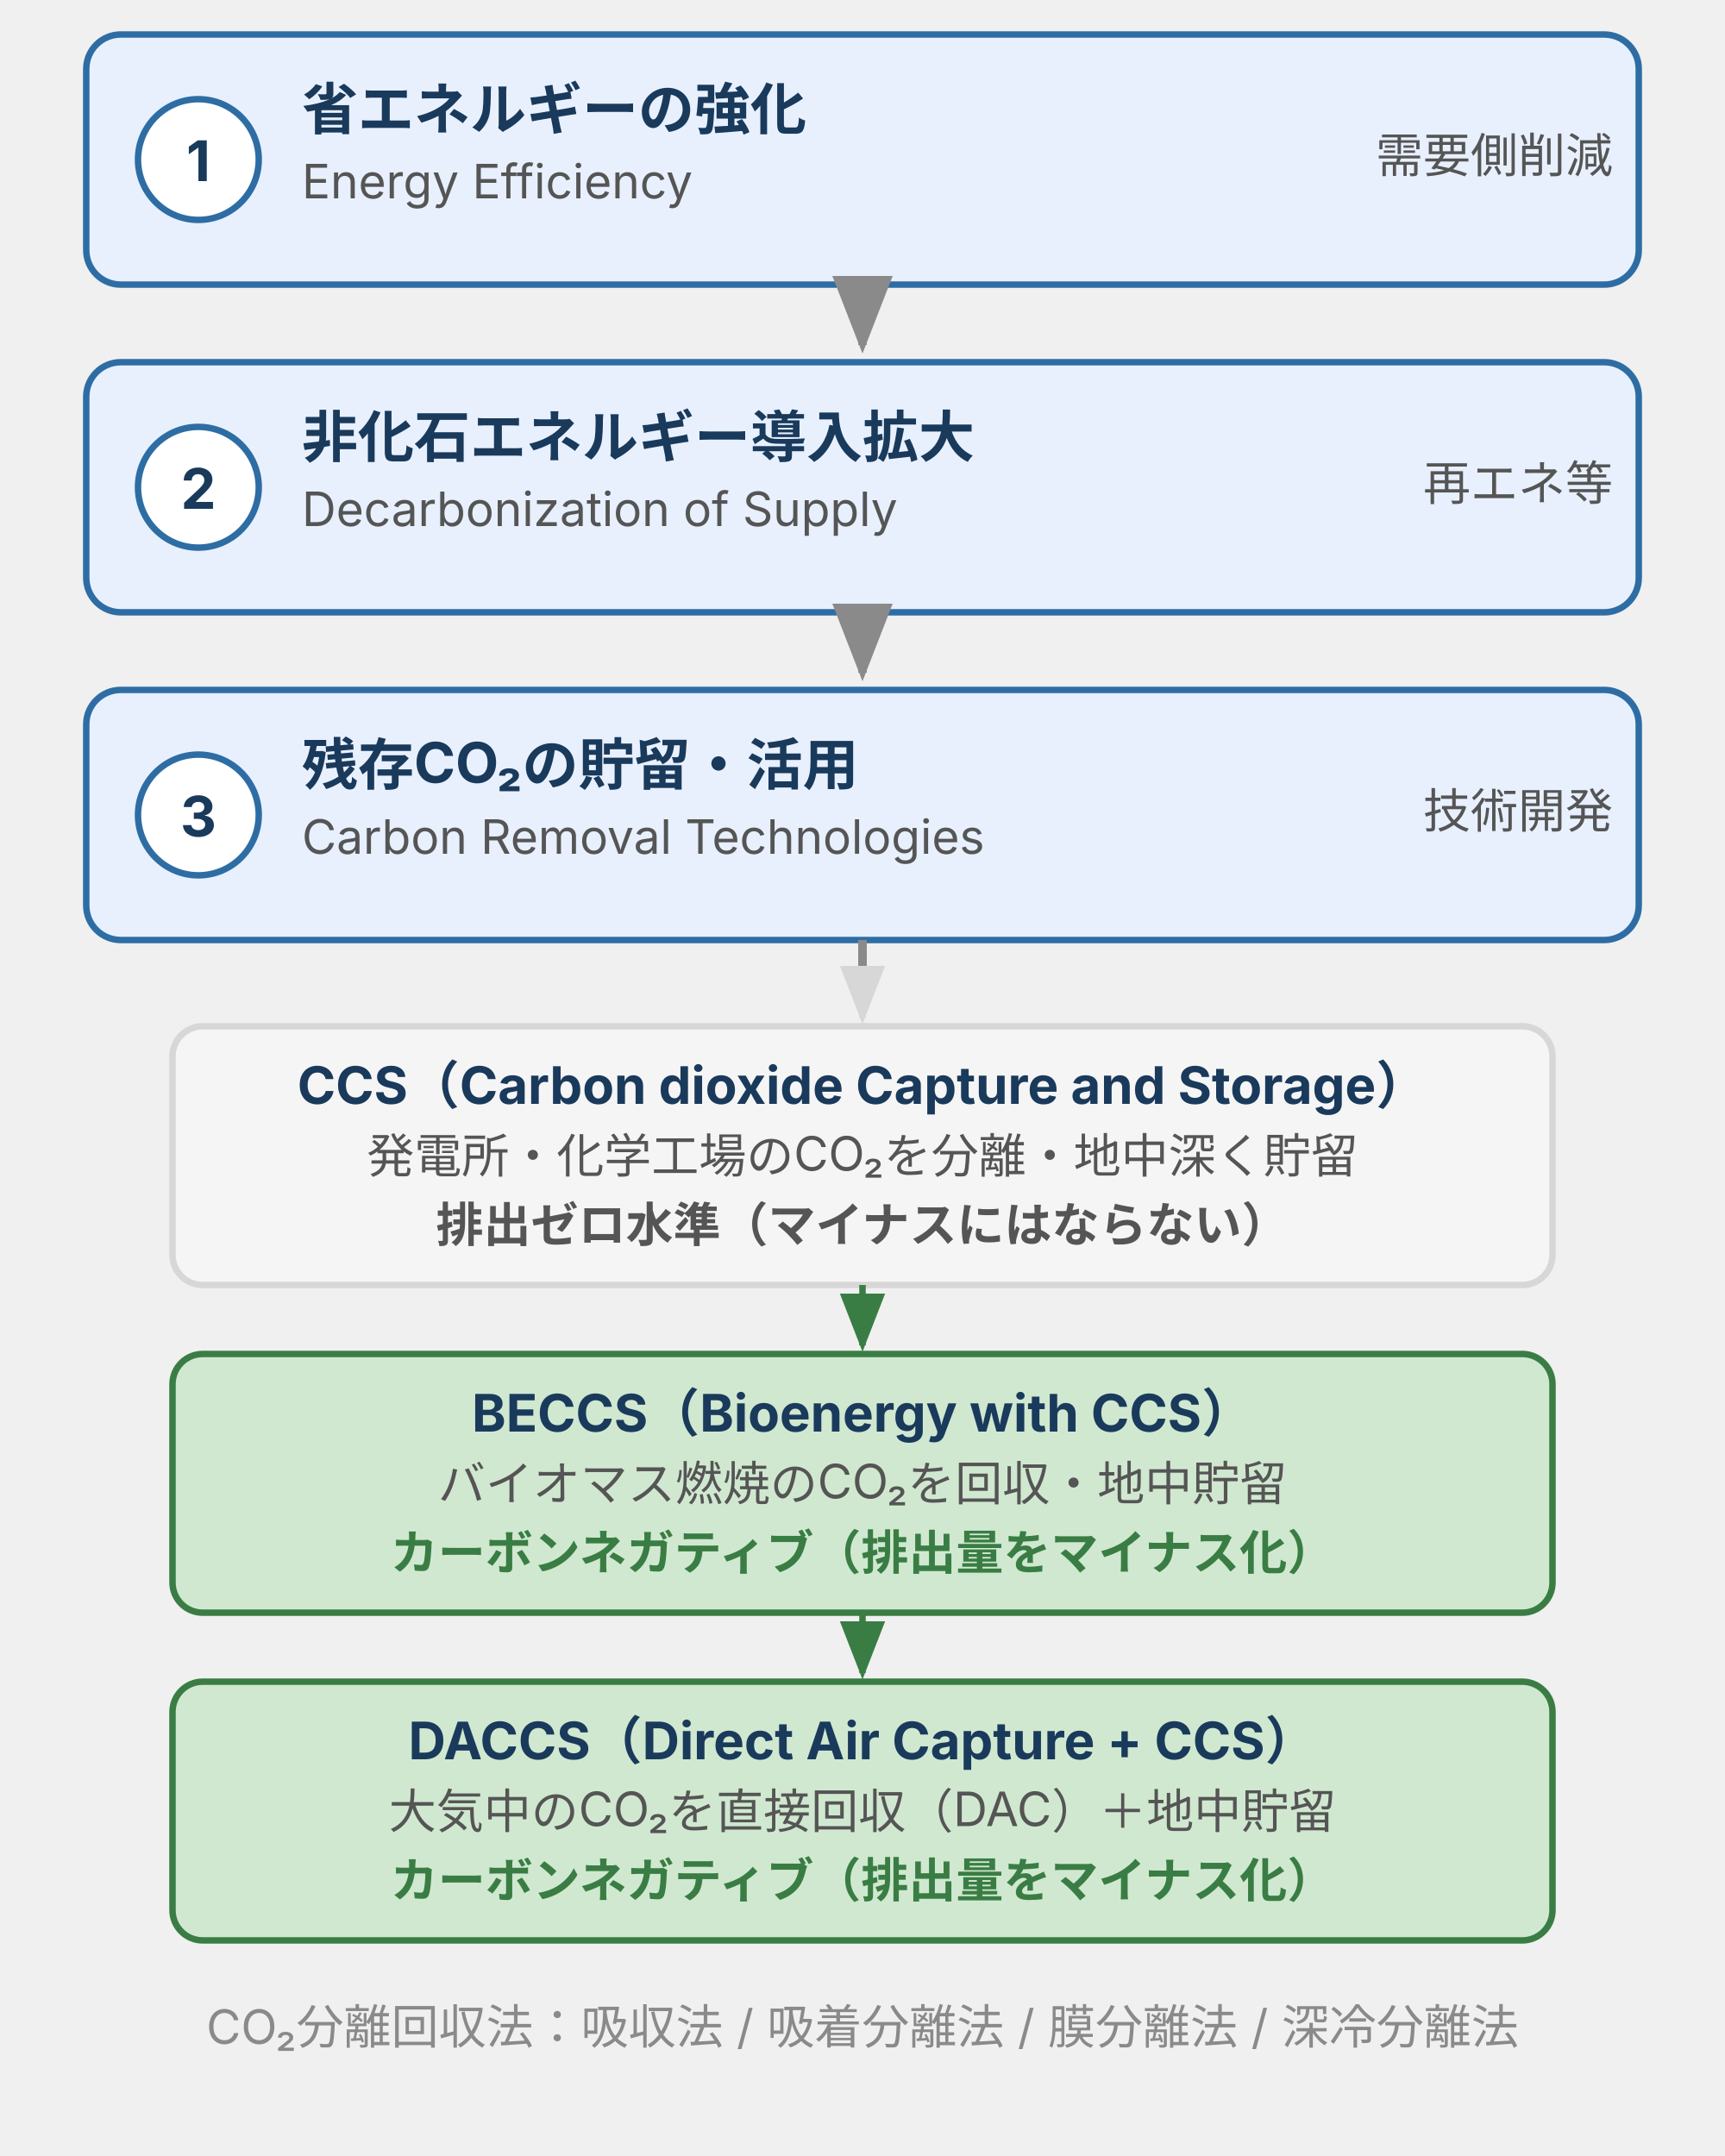
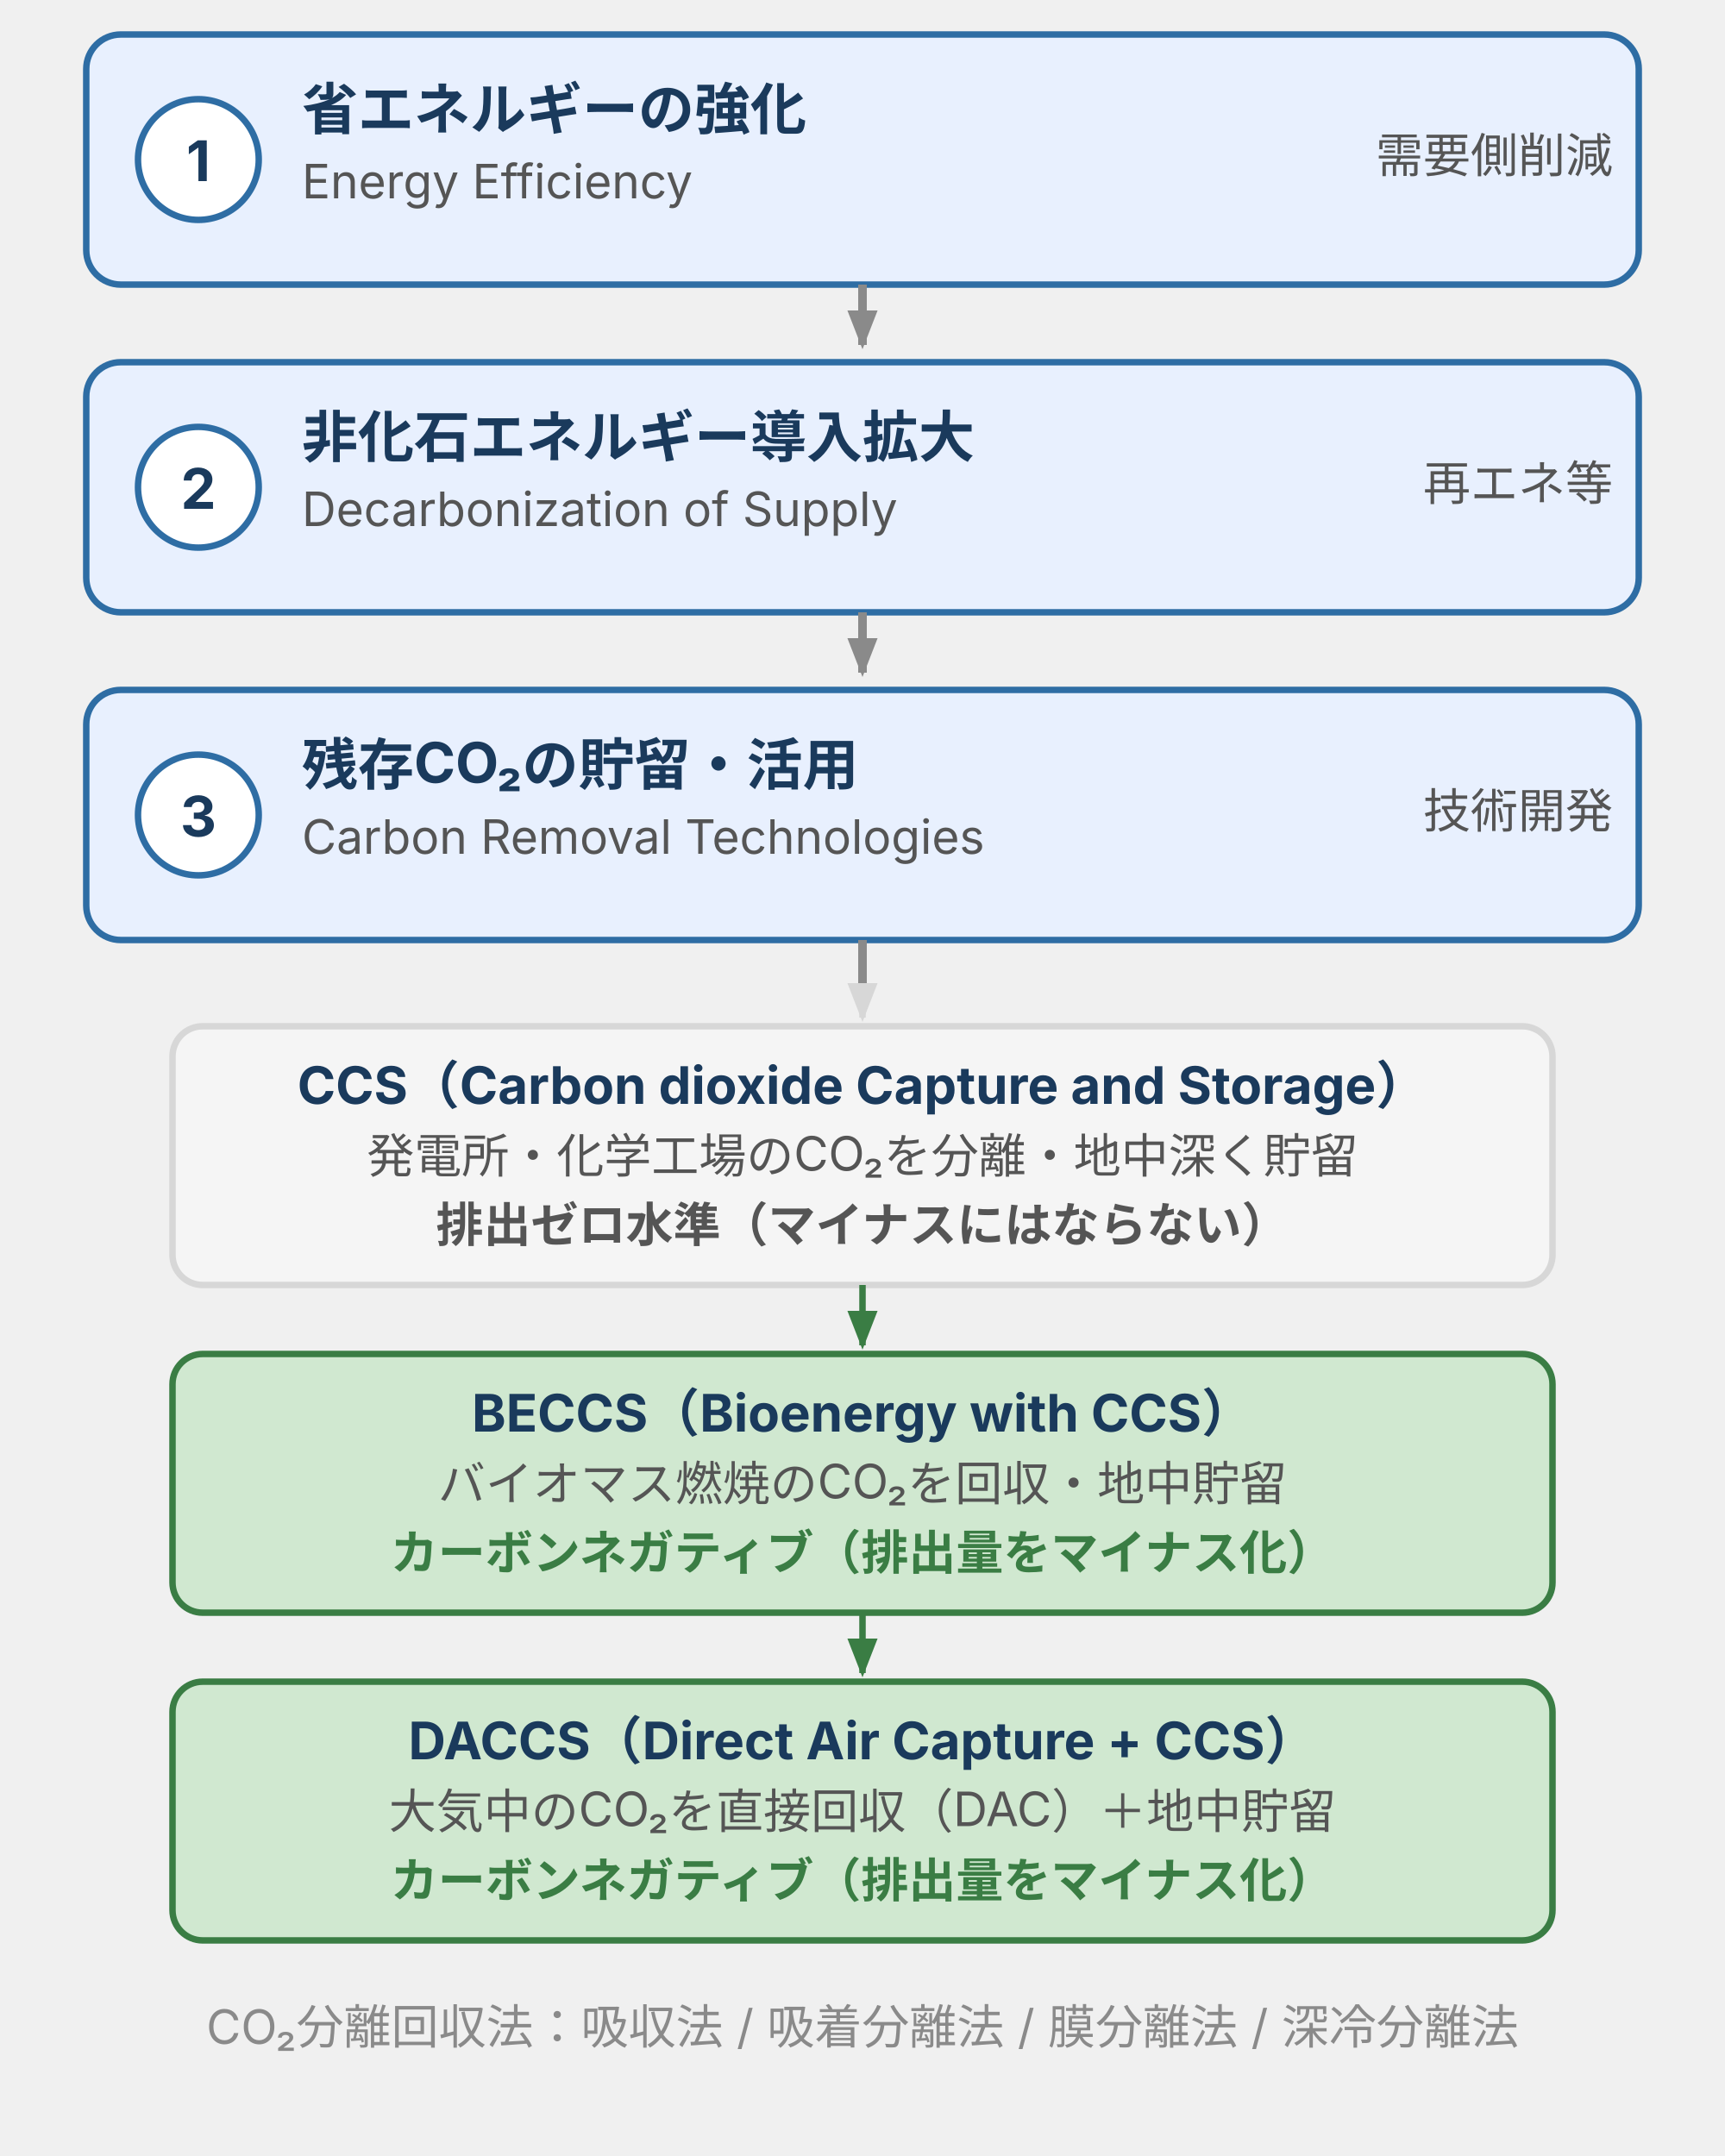
<svg xmlns="http://www.w3.org/2000/svg" viewBox="0 0 400 500" width="400" height="500" style="max-width:400px;width:100%" role="img" aria-label="カーボンニュートラル達成の3ステップと残存CO₂処理技術CCS・BECCS・DACCSを縦積みで示した図">
  <defs>
    <style>
      text { font-family: Inter, "Noto Sans JP", "Hiragino Kaku Gothic ProN", sans-serif; }
      .t-main  { font-size: 13px; font-weight: bold; fill: #1a3a5c; }
      .t-en    { font-size: 11px; fill: #555; }
      .t-note  { font-size: 11px; fill: #555; }
      .t-num   { font-size: 13px; font-weight: bold; fill: #1a3a5c; }
      .t-card  { font-size: 12px; font-weight: bold; fill: #1a3a5c; }
      .t-desc  { font-size: 11px; fill: #555; }
      .t-tag-g { font-size: 11px; font-weight: bold; fill: #3a7d44; }
      .t-tag-s { font-size: 11px; font-weight: bold; fill: #555; }
      .t-foot  { font-size: 11px; fill: #8a8a8a; }
      .box-brand    { fill: #e8f0fe; stroke: #2e6da4; stroke-width: 1.5; }
      .badge-brand  { fill: #ffffff; stroke: #2e6da4; stroke-width: 1.5; }
      .box-positive { fill: #d0e8d0; stroke: #3a7d44; stroke-width: 1.5; }
      .box-surface  { fill: #f5f5f5; stroke: #d7d7d7; stroke-width: 1.5; }
    </style>
-     <marker id="arrow" markerWidth="9" markerHeight="7" refX="8" refY="3.5" orient="auto">
+     <marker markerUnits="userSpaceOnUse" id="arrow" markerWidth="9" markerHeight="7" refX="8" refY="3.5" orient="auto">
      <polygon points="0,0 9,3.5 0,7" fill="#8a8a8a" />
    </marker>
-     <marker id="arrow-green" markerWidth="9" markerHeight="7" refX="8" refY="3.5" orient="auto">
+     <marker markerUnits="userSpaceOnUse" id="arrow-green" markerWidth="9" markerHeight="7" refX="8" refY="3.5" orient="auto">
      <polygon points="0,0 9,3.5 0,7" fill="#3a7d44" />
    </marker>
-     <marker id="arrow-gray" markerWidth="9" markerHeight="7" refX="8" refY="3.5" orient="auto">
+     <marker markerUnits="userSpaceOnUse" id="arrow-gray" markerWidth="9" markerHeight="7" refX="8" refY="3.5" orient="auto">
      <polygon points="0,0 9,3.5 0,7" fill="#d7d7d7" />
    </marker>
  </defs>
  <rect class="box-brand" x="20" y="8" width="360" height="58" rx="8" />
  <circle class="badge-brand" cx="46" cy="37" r="14" />
  <text class="t-num" x="46" y="42" text-anchor="middle">1</text>
  <text class="t-main" x="70" y="30">省エネルギーの強化</text>
  <text class="t-en" x="70" y="46">Energy Efficiency</text>
  <text class="t-note" x="374" y="40" text-anchor="end">需要側削減</text>
  <line x1="200" y1="66" x2="200" y2="80" stroke="#8a8a8a" stroke-width="2" marker-end="url(#arrow)" />
  <rect class="box-brand" x="20" y="84" width="360" height="58" rx="8" />
  <circle class="badge-brand" cx="46" cy="113" r="14" />
  <text class="t-num" x="46" y="118" text-anchor="middle">2</text>
  <text class="t-main" x="70" y="106">非化石エネルギー導入拡大</text>
  <text class="t-en" x="70" y="122">Decarbonization of Supply</text>
  <text class="t-note" x="374" y="116" text-anchor="end">再エネ等</text>
  <line x1="200" y1="142" x2="200" y2="156" stroke="#8a8a8a" stroke-width="2" marker-end="url(#arrow)" />
  <rect class="box-brand" x="20" y="160" width="360" height="58" rx="8" />
  <circle class="badge-brand" cx="46" cy="189" r="14" />
  <text class="t-num" x="46" y="194" text-anchor="middle">3</text>
  <text class="t-main" x="70" y="182">残存CO₂の貯留・活用</text>
  <text class="t-en" x="70" y="198">Carbon Removal Technologies</text>
  <text class="t-note" x="374" y="192" text-anchor="end">技術開発</text>
  <line x1="200" y1="218" x2="200" y2="232" stroke="#8a8a8a" stroke-width="2" />
  <line x1="200" y1="232" x2="200" y2="236" stroke="#d7d7d7" stroke-width="1.5" marker-end="url(#arrow-gray)" />
  <rect class="box-surface" x="40" y="238" width="320" height="60" rx="7" />
  <text class="t-card" x="200" y="256" text-anchor="middle">CCS（Carbon dioxide Capture and Storage）</text>
  <text class="t-desc" x="200" y="272" text-anchor="middle">発電所・化学工場のCO₂を分離・地中深く貯留</text>
  <text class="t-tag-s" x="200" y="288" text-anchor="middle">排出ゼロ水準（マイナスにはならない）</text>
  <line x1="200" y1="298" x2="200" y2="312" stroke="#3a7d44" stroke-width="1.5" marker-end="url(#arrow-green)" />
  <rect class="box-positive" x="40" y="314" width="320" height="60" rx="7" />
  <text class="t-card" x="200" y="332" text-anchor="middle">BECCS（Bioenergy with CCS）</text>
  <text class="t-desc" x="200" y="348" text-anchor="middle">バイオマス燃焼のCO₂を回収・地中貯留</text>
  <text class="t-tag-g" x="200" y="364" text-anchor="middle">カーボンネガティブ（排出量をマイナス化）</text>
  <line x1="200" y1="374" x2="200" y2="388" stroke="#3a7d44" stroke-width="1.5" marker-end="url(#arrow-green)" />
  <rect class="box-positive" x="40" y="390" width="320" height="60" rx="7" />
  <text class="t-card" x="200" y="408" text-anchor="middle">DACCS（Direct Air Capture + CCS）</text>
  <text class="t-desc" x="200" y="424" text-anchor="middle">大気中のCO₂を直接回収（DAC）＋地中貯留</text>
  <text class="t-tag-g" x="200" y="440" text-anchor="middle">カーボンネガティブ（排出量をマイナス化）</text>
  <text class="t-foot" x="200" y="474" text-anchor="middle">CO₂分離回収法：吸収法 / 吸着分離法 / 膜分離法 / 深冷分離法</text>
</svg>
